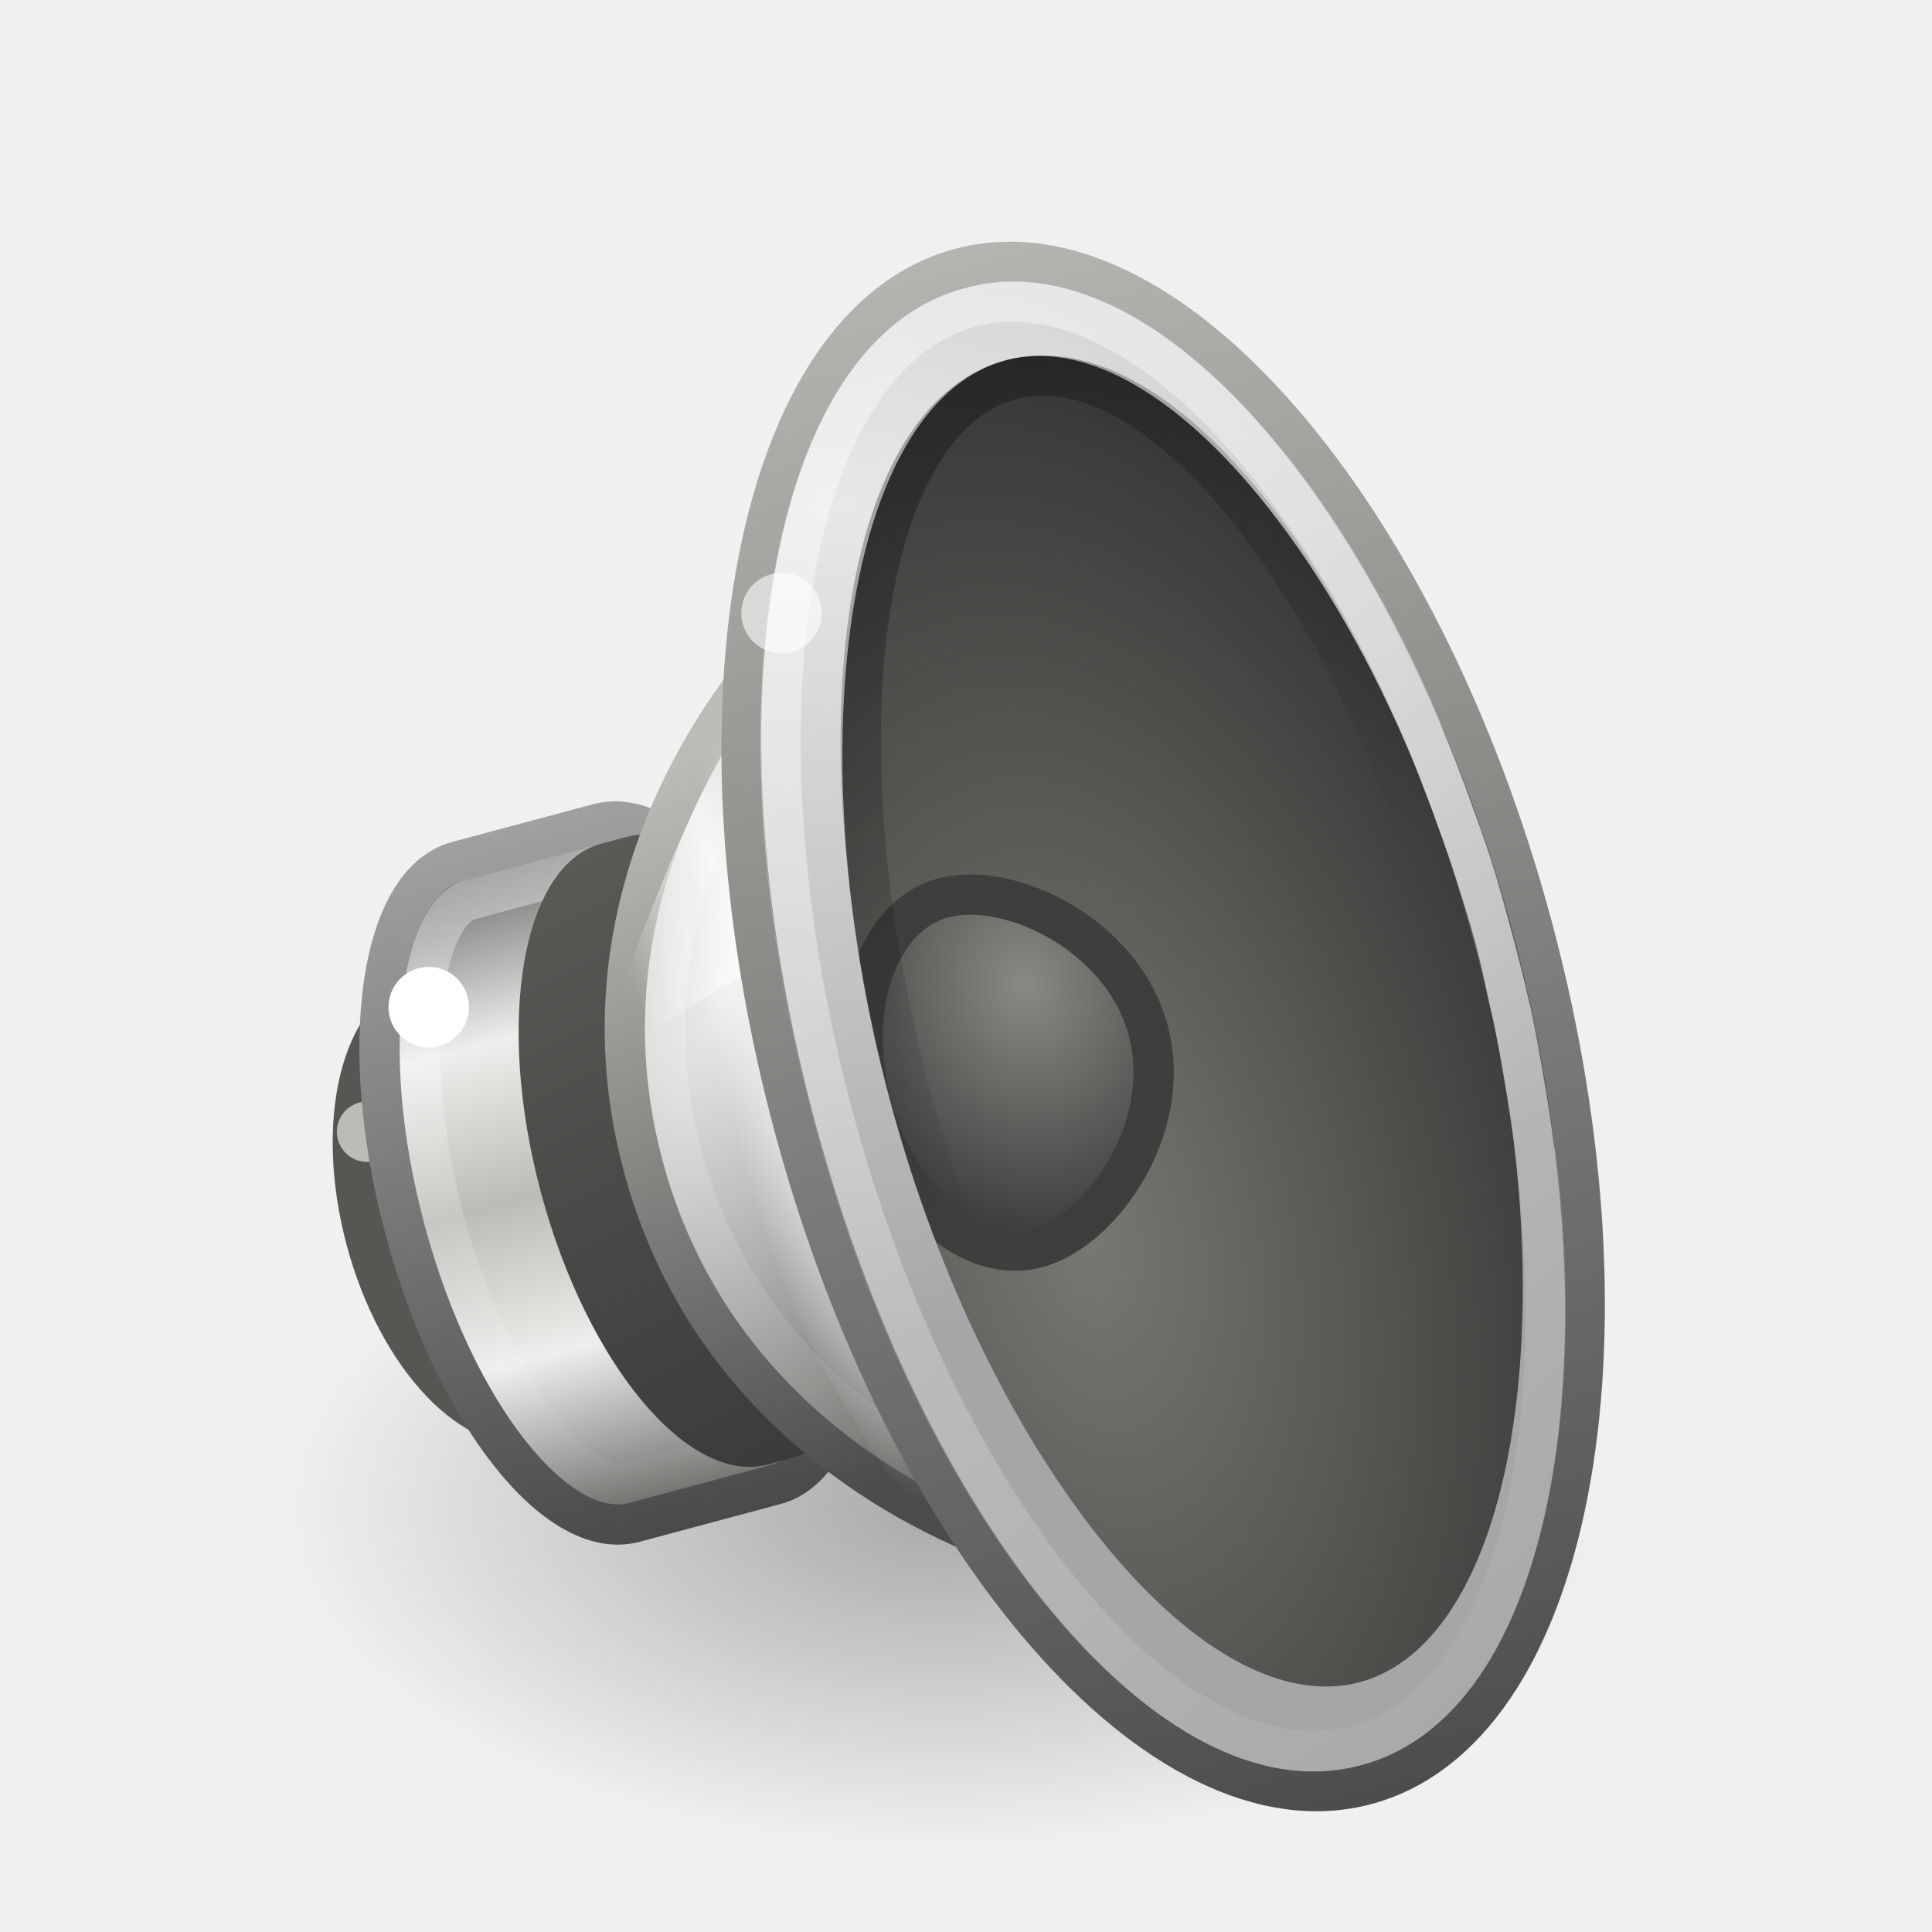
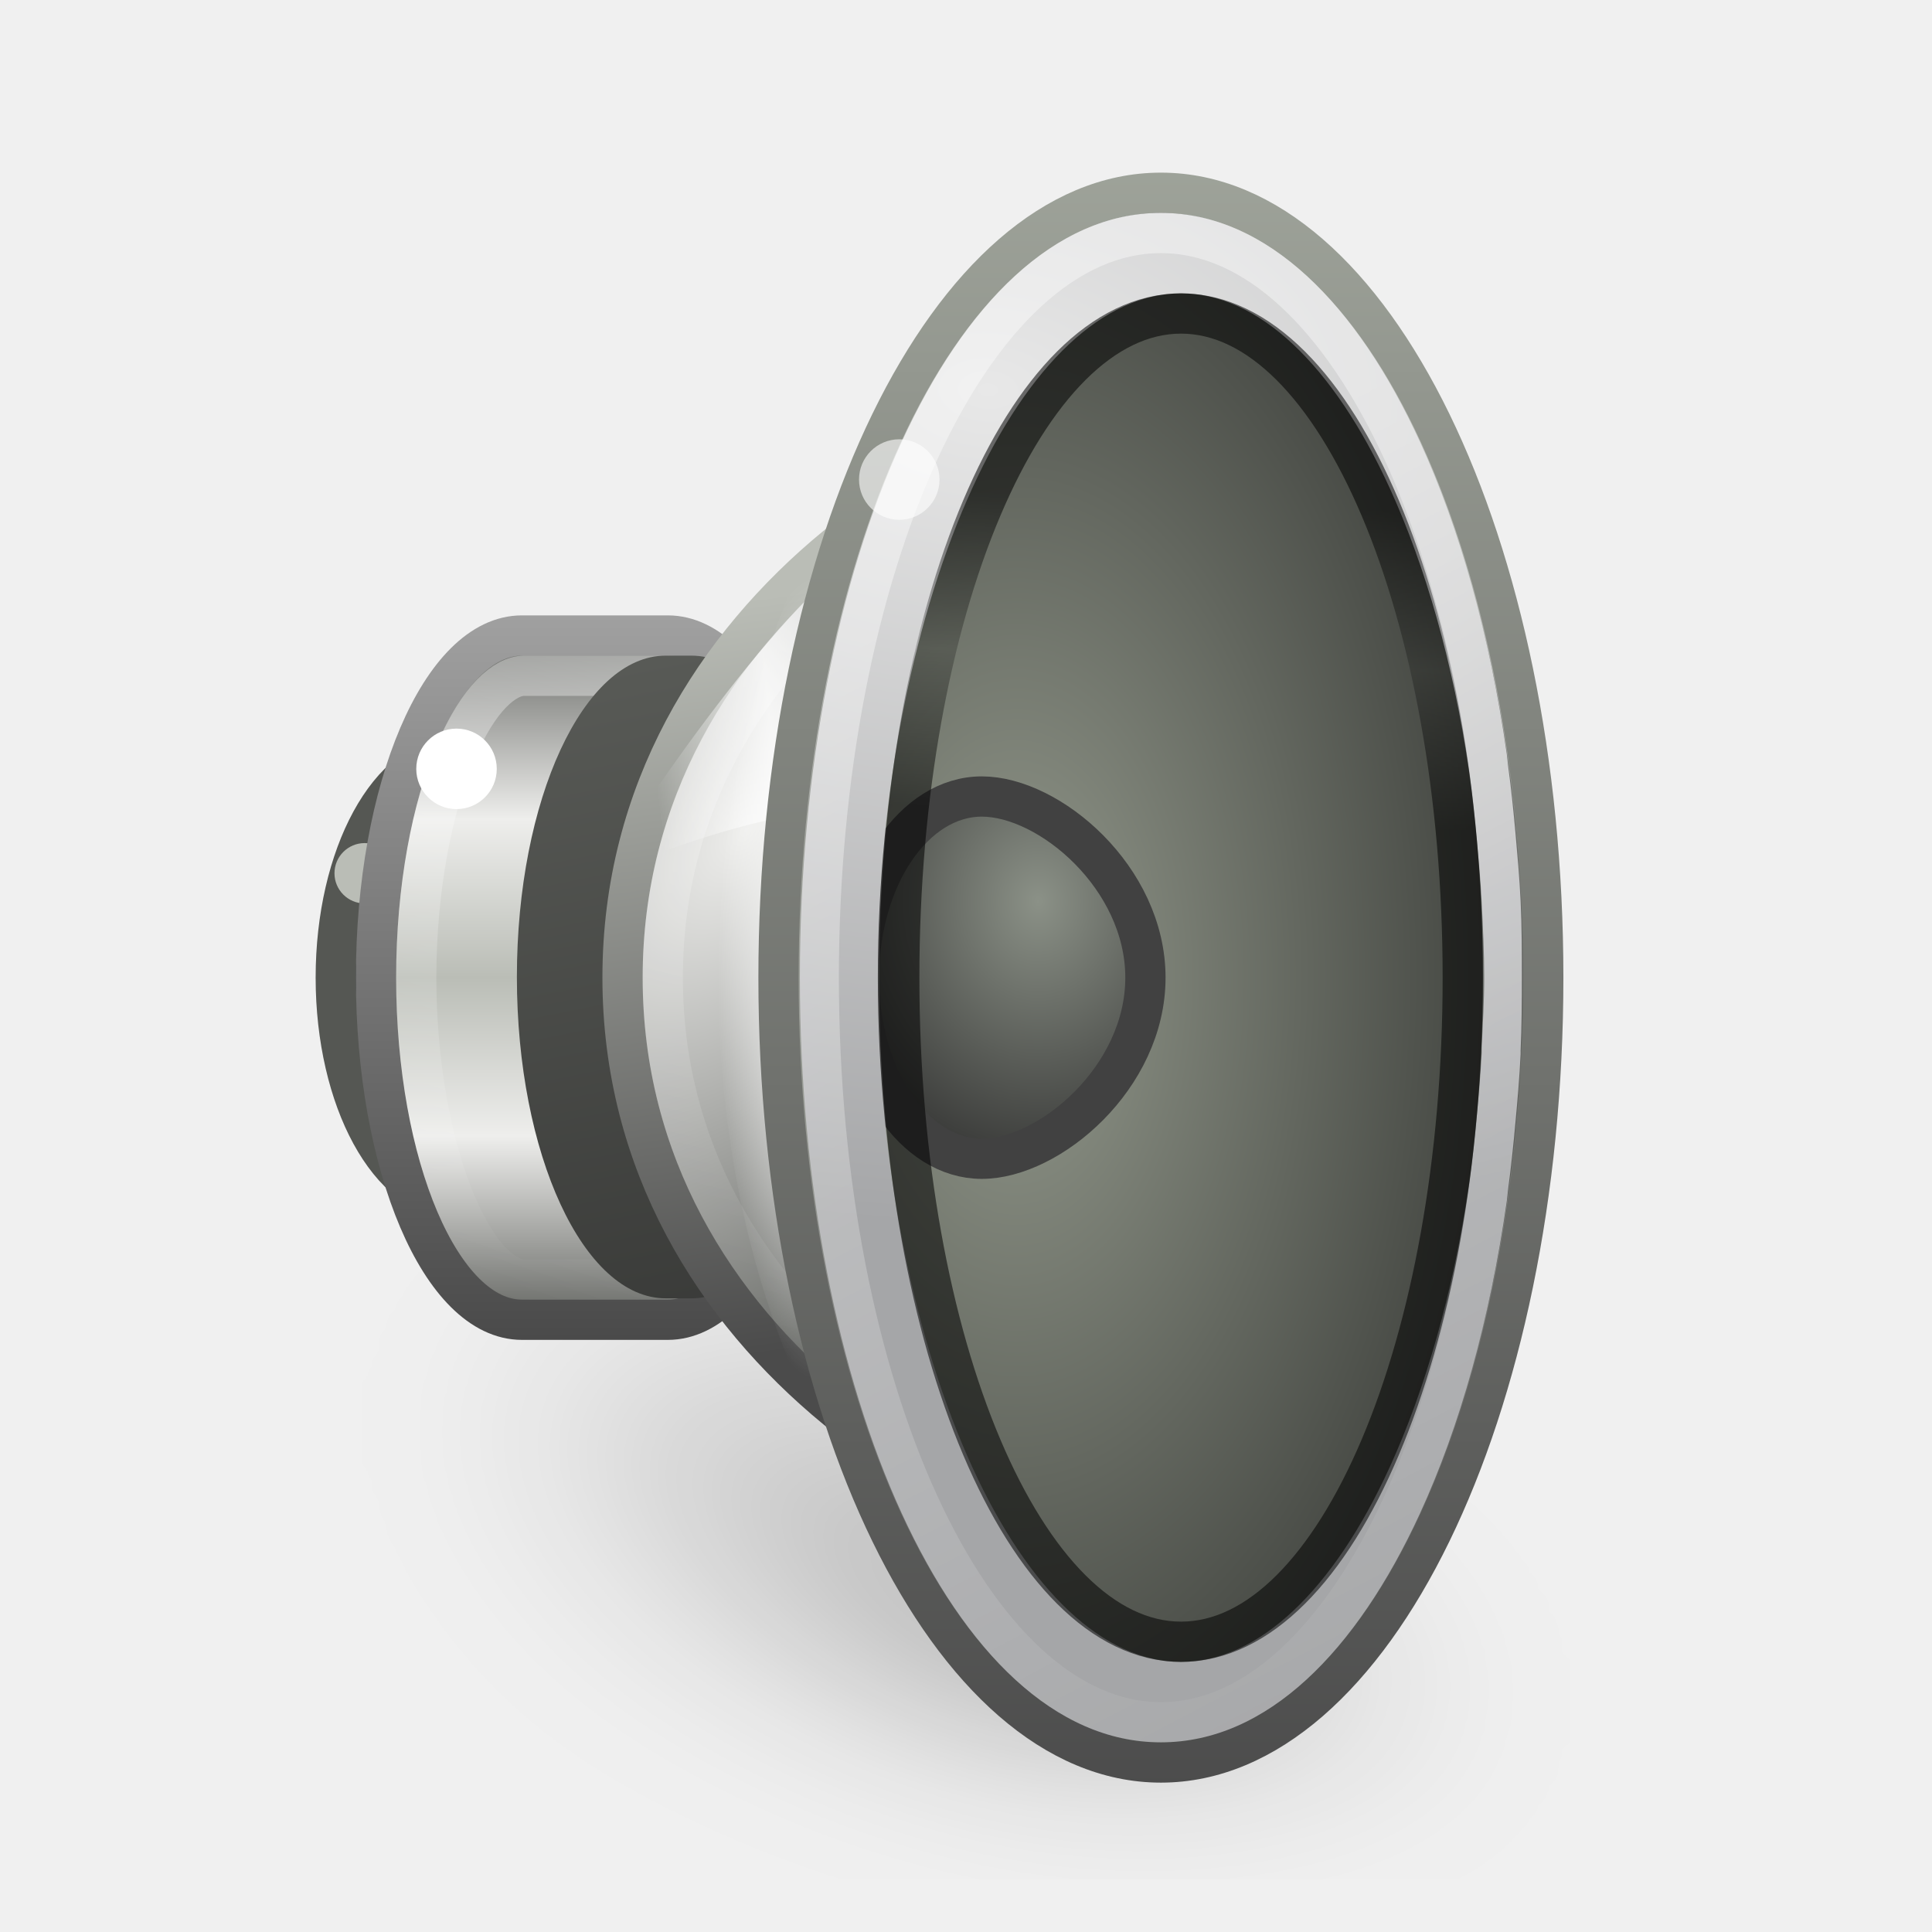
<svg xmlns="http://www.w3.org/2000/svg" xmlns:xlink="http://www.w3.org/1999/xlink" version="1.0" width="48" height="48" id="svg6476">
  <defs id="defs6478">
    <linearGradient id="linearGradient17123">
      <stop id="stop17125" style="stop-color:#000000;stop-opacity:1" offset="0" />
      <stop id="stop17127" style="stop-color:#000000;stop-opacity:0" offset="1" />
    </linearGradient>
    <linearGradient id="linearGradient6700">
      <stop id="stop6702" style="stop-color:#ffffff;stop-opacity:1" offset="0" />
      <stop id="stop6704" style="stop-color:#ffffff;stop-opacity:0" offset="1" />
    </linearGradient>
    <linearGradient id="linearGradient6628">
-       <stop id="stop6630" style="stop-color:#000000;stop-opacity:1" offset="0" />
-       <stop id="stop6632" style="stop-color:#000000;stop-opacity:0" offset="1" />
+       <stop id="stop6630" style="stop-color:#000000;stop-opacity:1;" offset="0" />
+       <stop offset="0.5" style="stop-color:#000000;stop-opacity:0.392;" id="stop3871" />
+       <stop id="stop6632" style="stop-color:#000000;stop-opacity:1;" offset="1" />
    </linearGradient>
    <linearGradient id="linearGradient3844">
      <stop id="stop3846" style="stop-color:#e8e8e8;stop-opacity:1" offset="0" />
      <stop id="stop3848" style="stop-color:#a5a6a8;stop-opacity:1" offset="1" />
    </linearGradient>
    <linearGradient id="linearGradient6589-510-471-936">
-       <stop id="stop5849" style="stop-color:#878a85;stop-opacity:1" offset="0" />
+       <stop id="stop5849" style="stop-color:#8b9187;stop-opacity:1;" offset="0" />
      <stop id="stop5851" style="stop-color:#3e3f3d;stop-opacity:1" offset="1" />
    </linearGradient>
    <linearGradient id="linearGradient6643">
      <stop id="stop6645" style="stop-color:#4c4c4c;stop-opacity:1" offset="0" />
-       <stop id="stop6647" style="stop-color:#d3d7cf;stop-opacity:1" offset="1" />
+       <stop id="stop6647" style="stop-color:#b7bdb1;stop-opacity:1;" offset="1" />
    </linearGradient>
    <linearGradient id="linearGradient4718">
-       <stop id="stop4720" style="stop-color:#767973;stop-opacity:1" offset="0" />
+       <stop id="stop4720" style="stop-color:#93998c;stop-opacity:1;" offset="0" />
      <stop id="stop4722" style="stop-color:#202120;stop-opacity:1" offset="1" />
    </linearGradient>
    <linearGradient id="linearGradient6573">
      <stop id="stop6575" style="stop-color:#ffffff;stop-opacity:1" offset="0" />
      <stop id="stop6577" style="stop-color:#ffffff;stop-opacity:0" offset="1" />
    </linearGradient>
    <linearGradient id="linearGradient6379">
      <stop id="stop6381" style="stop-color:#ffffff;stop-opacity:0" offset="0" />
      <stop id="stop21606" style="stop-color:#ffffff;stop-opacity:1" offset="0.5" />
      <stop id="stop6383" style="stop-color:#ffffff;stop-opacity:0" offset="1" />
    </linearGradient>
    <linearGradient id="linearGradient6651">
      <stop id="stop6653" style="stop-color:#ffffff;stop-opacity:1" offset="0" />
      <stop id="stop6655" style="stop-color:#ffffff;stop-opacity:0" offset="1" />
    </linearGradient>
    <linearGradient id="linearGradient5292">
      <stop id="stop5294" style="stop-color:#4b4b4b;stop-opacity:1" offset="0" />
      <stop id="stop5296" style="stop-color:#babdb6;stop-opacity:1" offset="1" />
    </linearGradient>
    <linearGradient id="linearGradient6633">
      <stop id="stop6635" style="stop-color:#eeeeec;stop-opacity:1" offset="0" />
      <stop id="stop6637" style="stop-color:#61635f;stop-opacity:1" offset="1" />
    </linearGradient>
    <linearGradient id="linearGradient6546-397-668-696-989">
      <stop id="stop4870" style="stop-color:#383937;stop-opacity:1" offset="0" />
      <stop id="stop4872" style="stop-color:#595b57;stop-opacity:1" offset="1" />
    </linearGradient>
    <linearGradient id="linearGradient6531">
      <stop id="stop6533" style="stop-color:#ffffff;stop-opacity:1" offset="0" />
      <stop id="stop6535" style="stop-color:#ffffff;stop-opacity:0" offset="1" />
    </linearGradient>
    <linearGradient id="linearGradient3858">
      <stop id="stop3860" style="stop-color:#a0a0a0;stop-opacity:1" offset="0" />
      <stop id="stop3862" style="stop-color:#4a4a4a;stop-opacity:1" offset="1" />
    </linearGradient>
    <linearGradient id="linearGradient5262">
      <stop id="stop5264" style="stop-color:#babdb6;stop-opacity:1" offset="0" />
      <stop id="stop5266" style="stop-color:#eeeeec;stop-opacity:1" offset="0.437" />
      <stop id="stop5268" style="stop-color:#555753;stop-opacity:1" offset="1" />
    </linearGradient>
-     <radialGradient cx="11.402" cy="36.863" r="10.695" fx="11.402" fy="36.863" id="radialGradient2484" xlink:href="#linearGradient17123" gradientUnits="userSpaceOnUse" gradientTransform="matrix(1.536591,0,0,0.7999924,5.913467,7.953973)" />
-     <linearGradient x1="16.79" y1="21.27" x2="29.694" y2="46.259" id="linearGradient2518" xlink:href="#linearGradient6700" gradientUnits="userSpaceOnUse" gradientTransform="matrix(1.059403,-0.2838662,0.2890959,1.078921,-5.928164,2.528017)" />
-     <linearGradient x1="23.238" y1="12.159" x2="29.893" y2="26.354" id="linearGradient2522" xlink:href="#linearGradient6628" gradientUnits="userSpaceOnUse" gradientTransform="matrix(0.8724491,-0.233772,0.2578423,0.9622808,0.1485293,4.392364)" />
-     <radialGradient cx="30.685" cy="42.261" r="8.228" fx="30.685" fy="42.261" id="radialGradient2525" xlink:href="#linearGradient3844" gradientUnits="userSpaceOnUse" gradientTransform="matrix(3.88107,-0.9188044,-0.6548214,-2.443827,-70.4452,143.9957)" />
-     <radialGradient cx="20.884" cy="20.434" r="4" fx="20.884" fy="20.434" id="radialGradient2528" xlink:href="#linearGradient6589-510-471-936" gradientUnits="userSpaceOnUse" gradientTransform="matrix(1.264777,-0.338896,0.4038853,1.507321,-9.198858,0.7346025)" />
-     <radialGradient cx="23.165" cy="30.233" r="8.189" fx="23.165" fy="30.233" id="radialGradient2531" xlink:href="#linearGradient4718" gradientUnits="userSpaceOnUse" gradientTransform="matrix(2.048613,-0.4421144,0.7771044,3.596939,-43.95836,-67.86057)" />
-     <linearGradient x1="33.431" y1="45.052" x2="33.431" y2="0.31" id="linearGradient2533" xlink:href="#linearGradient6643" gradientUnits="userSpaceOnUse" gradientTransform="matrix(1.184038,-0.3172619,0.3047227,1.137241,-9.511758,1.741941)" />
-     <linearGradient x1="19.24" y1="4.811" x2="11.324" y2="35.458" id="linearGradient2536" xlink:href="#linearGradient6573" gradientUnits="userSpaceOnUse" gradientTransform="matrix(0.8726262,-0.2338194,0.225423,0.8412903,5.441043,11.9509)" />
-     <linearGradient x1="20.226" y1="20.334" x2="11.438" y2="21.75" id="linearGradient2539" xlink:href="#linearGradient6379" gradientUnits="userSpaceOnUse" gradientTransform="matrix(0.6439506,-0.172546,0.258819,0.9659258,3.109386,6.530985)" />
-     <radialGradient cx="23.987" cy="27.053" r="7.75" fx="23.987" fy="27.053" id="radialGradient2542" xlink:href="#linearGradient6651" gradientUnits="userSpaceOnUse" gradientTransform="matrix(-0.3108119,0.08328179,-0.3332154,-1.243577,37.15193,59.34934)" />
-     <radialGradient cx="9.32" cy="18.817" r="12.5" fx="9.32" fy="18.817" id="radialGradient2545" xlink:href="#linearGradient6633" gradientUnits="userSpaceOnUse" gradientTransform="matrix(0.8240862,0.3197539,-0.5914388,1.378538,21.45001,-4.293036)" />
-     <linearGradient x1="7.75" y1="33.047" x2="4.643" y2="12.064" id="linearGradient2547" xlink:href="#linearGradient5292" gradientUnits="userSpaceOnUse" gradientTransform="matrix(0.8804012,-0.2359028,0.227447,0.8488439,5.252675,11.82324)" />
-     <linearGradient x1="80.693" y1="31.561" x2="77.125" y2="14" id="linearGradient2550" xlink:href="#linearGradient6546-397-668-696-989" gradientUnits="userSpaceOnUse" gradientTransform="matrix(0.9659258,-0.258819,0.258819,0.9659258,-65.66081,28.06373)" />
-     <linearGradient x1="9.883" y1="14.051" x2="5.101" y2="30.001" id="linearGradient2553" xlink:href="#linearGradient6531" gradientUnits="userSpaceOnUse" gradientTransform="matrix(0.8632962,-0.2313195,0.258819,0.9659258,3.176492,9.618832)" />
-     <linearGradient x1="102.357" y1="-41.092" x2="82.681" y2="-41.092" id="linearGradient2556" xlink:href="#linearGradient5262" gradientUnits="userSpaceOnUse" gradientTransform="matrix(0.1184963,0.4422342,-0.4175562,0.1118838,-16.29052,-10.90246)" spreadMethod="reflect" />
-     <linearGradient x1="84.426" y1="8.293" x2="102.426" y2="8.293" id="linearGradient2558" xlink:href="#linearGradient3858" gradientUnits="userSpaceOnUse" gradientTransform="matrix(0.258819,0.9659258,-0.9659258,0.258819,-0.8545962,-63.24665)" />
+     <radialGradient cx="11.402" cy="36.863" r="10.695" fx="11.402" fy="36.863" id="radialGradient2484" xlink:href="#linearGradient17123" gradientUnits="userSpaceOnUse" gradientTransform="matrix(-1.38241,-0.8868841,0.3462648,-0.4580726,28.86048,68.11962)" />
+     <linearGradient x1="16.79" y1="21.27" x2="29.694" y2="46.259" id="linearGradient2518" xlink:href="#linearGradient6700" gradientUnits="userSpaceOnUse" gradientTransform="matrix(1.096775,0,-8.099487e-8,1.116981,1.148089,-6.916303)" />
+     <linearGradient x1="34.497" y1="16.446" x2="34.171" y2="24.313" id="linearGradient2522" xlink:href="#linearGradient6628" gradientUnits="userSpaceOnUse" gradientTransform="matrix(0.9032258,3.0699306e-8,-6.1096716e-8,0.9962264,6.535196,-3.542718)" />
+     <radialGradient cx="30.685" cy="42.261" r="8.228" fx="30.685" fy="42.261" id="radialGradient2525" xlink:href="#linearGradient3844" gradientUnits="userSpaceOnUse" gradientTransform="matrix(3.98663,0.1169979,6.8668993e-8,-2.530036,-97.78511,113.0328)" />
+     <radialGradient cx="20.884" cy="20.434" r="4" fx="20.884" fy="20.434" id="radialGradient2528" xlink:href="#linearGradient6589-510-471-936" gradientUnits="userSpaceOnUse" gradientTransform="matrix(1.309394,5.4227284e-8,-3.622685e-8,1.560493,-1.546989,-9.495126)" />
+     <radialGradient cx="22.866" cy="29.024" r="8.189" fx="22.866" fy="29.024" id="radialGradient2531" xlink:href="#linearGradient4718" gradientUnits="userSpaceOnUse" gradientTransform="matrix(2.093236,0.0038227,-0.00589691,3.679922,-22.43109,-82.60585)" />
+     <linearGradient x1="33.431" y1="45.052" x2="33.431" y2="0.31" id="linearGradient2533" xlink:href="#linearGradient6643" gradientUnits="userSpaceOnUse" gradientTransform="matrix(1.225806,0,-1.038849e-7,1.177358,-2.109945,-8.603096)" />
+     <linearGradient x1="19.24" y1="4.811" x2="11.324" y2="35.458" id="linearGradient2536" xlink:href="#linearGradient6573" gradientUnits="userSpaceOnUse" gradientTransform="matrix(0.9034091,8.2668027e-8,-5.4560453e-8,0.8709678,9.69108,5.128067)" />
+     <linearGradient x1="20.226" y1="20.334" x2="11.438" y2="21.75" id="linearGradient2539" xlink:href="#linearGradient6379" gradientUnits="userSpaceOnUse" gradientTransform="matrix(0.6666667,4.1762322e-8,-3.6761578e-8,1,8.841648,-0.7106431)" />
+     <radialGradient cx="23.987" cy="27.053" r="7.75" fx="23.987" fy="27.053" id="radialGradient2542" xlink:href="#linearGradient6651" gradientUnits="userSpaceOnUse" gradientTransform="matrix(-0.3217761,0,2.5192311e-8,-1.287446,28.05382,59.11883)" />
+     <radialGradient cx="9.32" cy="18.817" r="12.5" fx="9.32" fy="18.817" id="radialGradient2545" xlink:href="#linearGradient6633" gradientUnits="userSpaceOnUse" gradientTransform="matrix(0.7132477,0.5221478,-0.9280778,1.178489,29.35879,-6.418942)" />
+     <linearGradient x1="7.75" y1="33.047" x2="4.643" y2="12.064" id="linearGradient2547" xlink:href="#linearGradient5292" gradientUnits="userSpaceOnUse" gradientTransform="matrix(0.9114584,0,-3.622713e-8,0.8787879,9.542169,4.956011)" />
+     <linearGradient x1="80.693" y1="31.561" x2="77.125" y2="14" id="linearGradient2550" xlink:href="#linearGradient6546-397-668-696-989" gradientUnits="userSpaceOnUse" gradientTransform="translate(-63.15835,2.289354)" />
+     <linearGradient x1="9.883" y1="14.051" x2="5.101" y2="30.001" id="linearGradient2553" xlink:href="#linearGradient6531" gradientUnits="userSpaceOnUse" gradientTransform="matrix(0.89375,1.8950361e-8,-3.6761578e-8,1,8.107273,2.289357)" />
+     <linearGradient x1="102.357" y1="-41.092" x2="82.681" y2="-41.092" id="linearGradient2556" xlink:href="#linearGradient5262" gradientUnits="userSpaceOnUse" gradientTransform="matrix(0,0.4578345,-0.432286,-4.4997276e-8,-5.385112,-22.57112)" spreadMethod="reflect" />
+     <linearGradient x1="84.426" y1="8.293" x2="102.426" y2="8.293" id="linearGradient2558" xlink:href="#linearGradient3858" gradientUnits="userSpaceOnUse" gradientTransform="matrix(-3.6761578e-8,1,-1,-3.6761578e-8,23.07252,-69.13662)" />
+     <filter id="filter3848" x="-0.171" width="1.342" y="-0.304" height="1.608">
+       <feGaussianBlur stdDeviation="2.152" id="feGaussianBlur3850" />
+     </filter>
  </defs>
-   <path d="m 39.868,37.444 c 0,4.725 -7.358,8.556 -16.434,8.556 -9.076,0 -16.434,-3.831 -16.434,-8.556 -1e-7,-4.725 7.358,-8.556 16.434,-8.556 9.076,0 16.434,3.831 16.434,8.556 z" id="path16236" style="opacity:0.3;fill:url(#radialGradient2484);fill-opacity:1;stroke:none;display:inline" />
-   <path d="m 14.892,29.256 c 0.786,2.934 0.126,5.66 -1.474,6.089 -1.6,0.429 -3.535,-1.602 -4.321,-4.536 -0.786,-2.934 -0.126,-5.66 1.474,-6.089 1.6,-0.429 3.535,1.602 4.321,4.536 z" id="path5330" style="fill:#2e3436;fill-opacity:1;stroke:#555753;stroke-width:1;stroke-linecap:round;stroke-linejoin:miter;stroke-miterlimit:4;stroke-opacity:1;stroke-dasharray:none;stroke-dashoffset:0" />
-   <path d="m 9.844,27.923 c 0.107,0.4 -0.13,0.811 -0.53,0.919 -0.4,0.107 -0.811,-0.13 -0.919,-0.53 -0.107,-0.4 0.13,-0.811 0.53,-0.919 0.4,-0.107 0.811,0.13 0.919,0.53 z" id="path6659" style="fill:#babdb6;fill-opacity:1;stroke:none;display:inline" />
-   <path d="m 11.364,21.401 c -1.933,0.518 -2.516,4.616 -1.302,9.149 1.214,4.532 3.769,7.79 5.701,7.272 l 3.501,-0.938 c 1.933,-0.518 2.516,-4.616 1.302,-9.149 -1.214,-4.532 -3.769,-7.79 -5.701,-7.272 l -3.501,0.938 z" id="path2766" style="fill:url(#linearGradient2556);fill-opacity:1;fill-rule:nonzero;stroke:url(#linearGradient2558);stroke-width:1;stroke-linecap:butt;stroke-linejoin:miter;stroke-miterlimit:4;stroke-opacity:1;stroke-dasharray:none;stroke-dashoffset:0;marker:none;visibility:visible;display:inline;overflow:visible;enable-background:accumulate" />
-   <path d="m 11.677,22.352 c -0.454,0.122 -0.952,0.82 -1.152,2.282 -0.201,1.462 -0.071,3.514 0.504,5.656 0.574,2.142 1.487,3.984 2.392,5.15 0.905,1.166 1.685,1.522 2.139,1.4 l 3.453,-0.925 c 0.454,-0.122 0.952,-0.82 1.152,-2.282 0.201,-1.462 0.071,-3.514 -0.504,-5.656 -0.574,-2.142 -1.487,-3.984 -2.392,-5.15 -0.905,-1.166 -1.685,-1.522 -2.139,-1.4 l -3.453,0.925 z" id="path5556" style="opacity:0.4;fill:none;stroke:url(#linearGradient2553);stroke-width:1;stroke-linecap:round;stroke-linejoin:miter;stroke-miterlimit:4;stroke-opacity:1;stroke-dasharray:none;stroke-dashoffset:0;display:inline" />
-   <path d="m 14.944,20.96 c -1.971,0.528 -2.645,4.412 -1.504,8.669 1.141,4.257 3.666,7.284 5.637,6.755 l 0.616,-0.165 c 1.971,-0.528 2.645,-4.412 1.504,-8.669 -1.141,-4.257 -3.666,-7.284 -5.637,-6.755 l -0.616,0.165 z" id="path6556" style="fill:url(#linearGradient2550);fill-opacity:1;stroke:none;display:inline" />
-   <path d="m 15.979,28.964 c 2.388,8.913 12.627,11.628 18.121,10.156 3.803,-1.019 5.08,-8.086 3.009,-15.818 C 35.037,15.572 30.398,10.089 26.594,11.109 21.1,12.581 13.591,20.052 15.979,28.964 z" id="path1871" style="fill:url(#radialGradient2545);fill-opacity:1;stroke:url(#linearGradient2547);stroke-width:1;stroke-linecap:round;stroke-linejoin:miter;stroke-miterlimit:4;stroke-opacity:1;stroke-dasharray:none;stroke-dashoffset:0" />
-   <path d="m 38.075,23.044 c 2.43,9.069 -0.033,17.608 -5.501,19.074 -5.468,1.465 -11.871,-4.699 -14.301,-13.768 -2.43,-9.069 0.033,-17.608 5.501,-19.074 5.468,-1.465 11.871,4.699 14.301,13.768 l 0,0 z" id="path6649" style="fill:url(#radialGradient2542);fill-opacity:1;stroke:none;display:inline" />
-   <path d="m 20.098,15.746 c -2.134,2.016 -3.932,6.512 -5.37,10.966 2.316,-1.786 4.797,-3.315 7.274,-3.761 l -1.905,-7.205 z" id="path6639" style="opacity:0.734;fill:url(#linearGradient2539);fill-opacity:1;fill-rule:evenodd;stroke:none;display:inline" />
-   <path d="m 26.813,12.085 c -2.44,0.654 -5.544,2.778 -7.667,5.746 -2.123,2.968 -3.311,6.73 -2.201,10.875 1.11,4.144 4.021,6.809 7.343,8.317 3.322,1.509 7.073,1.796 9.513,1.142 1.381,-0.37 2.496,-1.97 2.996,-4.635 0.5,-2.664 0.344,-6.242 -0.654,-9.969 -0.998,-3.726 -2.652,-6.903 -4.418,-8.96 -1.766,-2.057 -3.531,-2.886 -4.912,-2.516 z" id="path6567" style="opacity:0.4;fill:none;stroke:url(#linearGradient2536);stroke-width:1;stroke-linecap:round;stroke-linejoin:miter;stroke-miterlimit:4;stroke-opacity:1;stroke-dasharray:none;stroke-dashoffset:0;display:inline" />
-   <path d="M 38.075,23.044 C 40.862,33.447 39.013,42.98 33.945,44.338 28.877,45.696 22.509,38.364 19.722,27.962 16.935,17.559 18.783,8.025 23.851,6.667 28.919,5.309 35.287,12.641 38.075,23.044 l 0,0 z" id="path1873" style="fill:url(#radialGradient2531);fill-opacity:1;stroke:url(#linearGradient2533);stroke-width:1;stroke-linecap:round;stroke-linejoin:miter;stroke-miterlimit:4;stroke-opacity:1;stroke-dasharray:none;stroke-dashoffset:0" />
-   <path d="m 28.528,25.602 c 0.643,2.399 -1.137,4.963 -2.763,5.399 -1.626,0.436 -3.468,-1.158 -4.111,-3.557 -0.643,-2.399 0.155,-4.7 1.781,-5.136 1.626,-0.436 4.45,0.895 5.093,3.294 z" id="path3672" style="fill:url(#radialGradient2528);fill-opacity:1;stroke:#3e3f3d;stroke-width:1;stroke-linecap:round;stroke-linejoin:miter;stroke-miterlimit:4;stroke-opacity:1;stroke-dashoffset:0" />
-   <path d="m 23.981,7.15 c -2.543,0.681 -4.11,3.431 -4.746,7.16 -0.636,3.729 -0.338,8.52 1.001,13.514 1.338,4.994 3.475,9.292 5.891,12.204 2.415,2.912 5.147,4.509 7.69,3.828 2.543,-0.681 4.11,-3.431 4.746,-7.16 0.397,-2.331 0.433,-5.097 0.077,-8.044 -0.011,-0.093 -0.031,-0.186 -0.043,-0.28 -0.073,-0.567 -0.162,-1.128 -0.264,-1.709 -0.092,-0.541 -0.189,-1.081 -0.308,-1.632 -0.007,-0.03 -0.018,-0.06 -0.024,-0.091 -0.128,-0.583 -0.281,-1.168 -0.439,-1.759 -0.167,-0.622 -0.332,-1.236 -0.524,-1.833 -0.169,-0.531 -0.363,-1.057 -0.549,-1.567 -0.202,-0.554 -0.405,-1.084 -0.626,-1.612 -0.038,-0.088 -0.065,-0.176 -0.103,-0.264 C 34.594,15.175 33.181,12.798 31.671,10.978 29.256,8.066 26.524,6.469 23.981,7.15 z m 1.001,1.802 c 1.857,-0.498 4.109,0.727 6.264,3.336 1.347,1.631 2.645,3.78 3.721,6.282 0.215,0.501 0.413,1.023 0.61,1.551 0.182,0.495 0.368,0.992 0.533,1.507 0.191,0.591 0.38,1.178 0.546,1.795 0.154,0.575 0.269,1.139 0.393,1.707 0.009,0.04 0.024,0.081 0.032,0.121 0.112,0.526 0.205,1.056 0.292,1.572 0.093,0.556 0.184,1.107 0.248,1.648 0.319,2.705 0.27,5.215 -0.082,7.301 -0.563,3.337 -1.9,5.524 -3.757,6.021 -1.857,0.498 -4.109,-0.727 -6.264,-3.336 C 25.361,35.849 23.34,31.926 22.107,27.323 20.873,22.719 20.662,18.311 21.224,14.974 21.787,11.637 23.125,9.45 24.981,8.953 z" id="path6605" style="fill:url(#radialGradient2525);fill-opacity:1;stroke:none;display:inline" />
-   <path d="m 36.143,23.562 c 2.359,8.802 1.243,16.749 -2.491,17.75 C 29.918,42.312 24.978,35.987 22.62,27.185 20.261,18.383 21.377,10.436 25.111,9.436 28.845,8.435 33.784,14.759 36.143,23.562 l 0,0 z" id="path6615" style="opacity:0.3;fill:none;stroke:url(#linearGradient2522);stroke-width:1;stroke-linecap:round;stroke-linejoin:miter;stroke-miterlimit:4;stroke-opacity:1;stroke-dasharray:none;stroke-dashoffset:0;display:inline" />
-   <path d="m 11.618,24.763 c 0.143,0.533 -0.174,1.082 -0.707,1.225 -0.533,0.143 -1.082,-0.174 -1.225,-0.707 -0.143,-0.533 0.174,-1.082 0.707,-1.225 0.533,-0.143 1.082,0.174 1.225,0.707 z" id="path6661" style="fill:#ffffff;fill-opacity:1;stroke:none;display:inline" />
-   <path d="m 37.109,23.303 c 2.644,9.869 1.112,18.855 -3.422,20.07 C 29.152,44.587 23.332,37.572 20.688,27.703 18.044,17.834 19.576,8.848 24.11,7.633 28.645,6.418 34.464,13.434 37.109,23.303 l 0,0 z" id="path6698" style="opacity:0.4;fill:none;stroke:url(#linearGradient2518);stroke-width:1;stroke-linecap:round;stroke-linejoin:miter;stroke-miterlimit:4;stroke-opacity:1;stroke-dasharray:none;stroke-dashoffset:0;display:inline" />
-   <path d="m 20.383,14.973 c 0.143,0.533 -0.174,1.082 -0.707,1.225 -0.533,0.143 -1.082,-0.174 -1.225,-0.707 -0.143,-0.533 0.174,-1.082 0.707,-1.225 0.533,-0.143 1.082,0.174 1.225,0.707 z" id="path5501" style="opacity:0.6;fill:#ffffff;fill-opacity:1;stroke:none;display:inline" />
+   <path d="m 11.082,35.635 c 1.666,-3.579 9.634,-4.023 17.797,-0.993 8.163,3.03 14.854,1.676 13.188,5.254 -1.666,3.579 -14.108,4.837 -22.271,1.807 -8.163,-3.03 -10.379,-2.489 -8.713,-6.068 z" id="path16236" style="opacity:0.3;fill:url(#radialGradient2484);fill-opacity:1;stroke:none;display:inline;filter:url(#filter3848)" />
+   <path d="m 14.342,24.289 c 10e-7,3.038 -1.343,5.5 -3,5.5 -1.657,1e-6 -3,-2.462 -3,-5.5 3e-7,-3.038 1.343,-5.5 3,-5.5 1.657,1e-6 3,2.462 3,5.5 z" id="path5330" style="fill:#2e3436;fill-opacity:1;stroke:#555753;stroke-width:1;stroke-linecap:round;stroke-linejoin:miter;stroke-miterlimit:4;stroke-opacity:1;stroke-dasharray:none;stroke-dashoffset:0" />
+   <path d="m 9.81,21.696 c -1e-7,0.414 -0.336,0.75 -0.75,0.75 -0.414,-1e-6 -0.75,-0.336 -0.75,-0.75 0,-0.414 0.336,-0.75 0.75,-0.75 0.414,1e-6 0.75,0.336 0.75,0.75 z" id="path6659" style="fill:#babdb6;fill-opacity:1;stroke:none;display:inline" />
+   <path d="m 12.967,15.789 c -2.001,0 -3.625,3.808 -3.625,8.5 -8e-7,4.692 1.624,8.5 3.625,8.5 l 3.625,0 c 2.001,0 3.625,-3.808 3.625,-8.5 0,-4.692 -1.624,-8.5 -3.625,-8.5 l -3.625,0 z" id="path2766" style="fill:url(#linearGradient2556);fill-opacity:1;fill-rule:nonzero;stroke:url(#linearGradient2558);stroke-width:1;stroke-linecap:butt;stroke-linejoin:miter;stroke-miterlimit:4;stroke-opacity:1;stroke-dasharray:none;stroke-dashoffset:0;marker:none;visibility:visible;display:inline;overflow:visible;enable-background:accumulate" />
+   <path d="m 13.023,16.789 c -0.47,0 -1.132,0.546 -1.704,1.906 -0.572,1.36 -0.978,3.376 -0.978,5.594 0,2.218 0.405,4.233 0.978,5.594 0.572,1.36 1.234,1.906 1.704,1.906 l 3.575,0 c 0.47,0 1.132,-0.546 1.704,-1.906 0.572,-1.36 0.978,-3.376 0.978,-5.594 0,-2.218 -0.405,-4.233 -0.978,-5.594 -0.572,-1.36 -1.234,-1.906 -1.704,-1.906 l -3.575,0 z" id="path5556" style="opacity:0.4;fill:none;stroke:url(#linearGradient2553);stroke-width:1;stroke-linecap:round;stroke-linejoin:miter;stroke-miterlimit:4;stroke-opacity:1;stroke-dasharray:none;stroke-dashoffset:0;display:inline" />
+   <path d="m 16.539,16.289 c -2.041,0 -3.697,3.577 -3.697,7.984 0,4.407 1.656,7.984 3.697,7.984 l 0.637,0 c 2.041,0 3.697,-3.577 3.697,-7.984 0,-4.407 -1.656,-7.984 -3.697,-7.984 l -0.637,0 z" id="path6556" style="fill:url(#linearGradient2550);fill-opacity:1;stroke:none;display:inline" />
+   <path d="m 15.467,24.289 c -10e-7,9.227 9.187,14.5 14.875,14.5 3.938,0 7,-6.496 7,-14.5 10e-7,-8.004 -3.062,-14.5 -7,-14.5 -5.688,-1e-6 -14.875,5.273 -14.875,14.5 z" id="path1871" style="fill:url(#radialGradient2545);fill-opacity:1;stroke:url(#linearGradient2547);stroke-width:1;stroke-linecap:round;stroke-linejoin:miter;stroke-miterlimit:4;stroke-opacity:1;stroke-dasharray:none;stroke-dashoffset:0" />
+   <path d="m 38.342,24.289 c 0,9.389 -4.589,17 -10.25,17 -5.661,0 -10.25,-7.611 -10.25,-17 0,-9.389 4.589,-17 10.25,-17 5.661,3e-7 10.25,7.611 10.25,17 l 0,0 z" id="path6649" style="fill:url(#radialGradient2542);fill-opacity:1;stroke:none;display:inline" />
+   <path d="m 22.867,12.587 c -2.583,1.395 -5.483,5.273 -8.025,9.202 2.7,-1.126 5.491,-1.96 8,-1.75 l 0.025,-7.452 z" id="path6639" style="opacity:0.734;fill:url(#linearGradient2539);fill-opacity:1;fill-rule:evenodd;stroke:none;display:inline" />
+   <path d="m 30.3,10.789 c -2.526,0 -6.075,1.248 -8.893,3.566 -2.818,2.317 -4.941,5.644 -4.941,9.934 -10e-7,4.291 2.122,7.617 4.941,9.934 2.818,2.317 6.367,3.566 8.893,3.566 1.43,0 2.921,-1.257 4.094,-3.702 1.173,-2.444 1.948,-5.941 1.948,-9.798 1e-6,-3.858 -0.775,-7.354 -1.948,-9.798 -1.173,-2.444 -2.664,-3.702 -4.094,-3.702 z" id="path6567" style="opacity:0.4;fill:none;stroke:url(#linearGradient2536);stroke-width:1;stroke-linecap:round;stroke-linejoin:miter;stroke-miterlimit:4;stroke-opacity:1;stroke-dasharray:none;stroke-dashoffset:0;display:inline" />
+   <path d="m 38.342,24.289 c -2e-6,10.77 -4.253,19.5 -9.5,19.5 -5.247,0 -9.5,-8.73 -9.5,-19.5 0,-10.77 4.253,-19.5 9.5,-19.5 5.247,-2e-7 9.5,8.73 9.5,19.5 l 0,0 z" id="path1873" style="fill:url(#radialGradient2531);fill-opacity:1;stroke:url(#linearGradient2533);stroke-width:1;stroke-linecap:round;stroke-linejoin:miter;stroke-miterlimit:4;stroke-opacity:1;stroke-dasharray:none;stroke-dashoffset:0" />
+   <path d="m 28.458,24.289 c 0,2.484 -2.383,4.5 -4.066,4.5 -1.683,-1e-6 -3.05,-2.016 -3.05,-4.5 1e-6,-2.484 1.366,-4.5 3.05,-4.5 1.683,0 4.066,2.016 4.066,4.5 z" id="path3672" style="fill:url(#radialGradient2528);fill-opacity:1;stroke:#414141;stroke-width:1;stroke-linecap:round;stroke-linejoin:miter;stroke-miterlimit:4;stroke-opacity:1;stroke-dashoffset:0" />
+   <path d="m 28.842,5.289 c -2.632,-1e-7 -4.858,2.25 -6.438,5.687 -1.579,3.438 -2.531,8.143 -2.531,13.312 10e-7,5.17 0.952,9.875 2.531,13.312 1.579,3.438 3.805,5.688 6.437,5.688 2.632,0 4.858,-2.25 6.438,-5.687 0.987,-2.149 1.737,-4.811 2.156,-7.75 0.013,-0.093 0.019,-0.188 0.031,-0.281 0.076,-0.567 0.136,-1.131 0.188,-1.719 0.051,-0.546 0.098,-1.093 0.125,-1.656 0.002,-0.031 -0.001,-0.063 5e-6,-0.094 0.027,-0.596 0.031,-1.201 0.031,-1.812 -1e-6,-0.644 -8.1e-4,-1.28 -0.031,-1.906 -0.026,-0.557 -0.077,-1.115 -0.125,-1.656 -0.052,-0.587 -0.111,-1.152 -0.188,-1.719 -0.013,-0.095 -0.017,-0.187 -0.031,-0.281 -0.419,-2.939 -1.169,-5.601 -2.156,-7.75 -1.579,-3.438 -3.805,-5.687 -6.438,-5.688 z m 0.5,2 c 1.922,2e-7 3.78,1.766 5.188,4.844 0.879,1.924 1.577,4.335 1.969,7.031 0.078,0.539 0.134,1.095 0.188,1.656 0.047,0.525 0.099,1.053 0.125,1.594 0.032,0.62 0.062,1.236 0.062,1.875 0,0.596 -0.035,1.17 -0.062,1.75 -0.002,0.041 0.002,0.084 -2e-6,0.125 -0.028,0.537 -0.075,1.073 -0.125,1.594 -0.054,0.561 -0.109,1.117 -0.188,1.656 -0.392,2.696 -1.089,5.107 -1.969,7.031 -1.407,3.078 -3.265,4.844 -5.188,4.844 -1.922,-2e-6 -3.78,-1.766 -5.188,-4.844 -1.407,-3.078 -2.344,-7.39 -2.344,-12.156 1e-6,-4.766 0.937,-9.078 2.344,-12.156 1.407,-3.078 3.265,-4.844 5.187,-4.844 z" id="path6605" style="fill:url(#radialGradient2525);fill-opacity:1;stroke:none;display:inline" />
+   <path d="m 12.342,19.102 c 0,0.552 -0.448,1 -1,1 -0.552,-1e-6 -1,-0.448 -1,-1 10e-7,-0.552 0.448,-1 1,-1 0.552,0 1,0.448 1,1 z" id="path6661" style="fill:#ffffff;fill-opacity:1;stroke:none;display:inline" />
+   <path d="m 37.342,24.289 c 0,10.217 -3.806,18.5 -8.5,18.5 -4.694,0 -8.5,-8.283 -8.5,-18.5 10e-7,-10.217 3.806,-18.5 8.5,-18.5 4.694,10e-8 8.5,8.283 8.5,18.5 l 0,0 z" id="path6698" style="opacity:0.4;fill:none;stroke:url(#linearGradient2518);stroke-width:1;stroke-linecap:round;stroke-linejoin:miter;stroke-miterlimit:4;stroke-opacity:1;stroke-dasharray:none;stroke-dashoffset:0;display:inline" />
+   <path d="m 23.342,11.914 c 0,0.552 -0.448,1 -1,1 -0.552,0 -1,-0.448 -1,-1 0,-0.552 0.448,-1 1,-1 0.552,1e-6 1,0.448 1,1 z" id="path5501" style="opacity:0.6;fill:#ffffff;fill-opacity:1;stroke:none;display:inline" />
+   <path d="m 36.342,24.289 c -1e-6,9.113 -3.134,16.5 -7,16.5 -3.866,0 -7,-7.387 -7,-16.5 0,-9.113 3.134,-16.5 7,-16.5 3.866,0 7,7.387 7,16.5 l 0,0 z" id="path6615" style="opacity:0.547;fill:none;stroke:url(#linearGradient2522);stroke-width:1;stroke-linecap:round;stroke-linejoin:miter;stroke-miterlimit:4;stroke-opacity:1;stroke-dasharray:none;stroke-dashoffset:0;display:inline" />
</svg>
